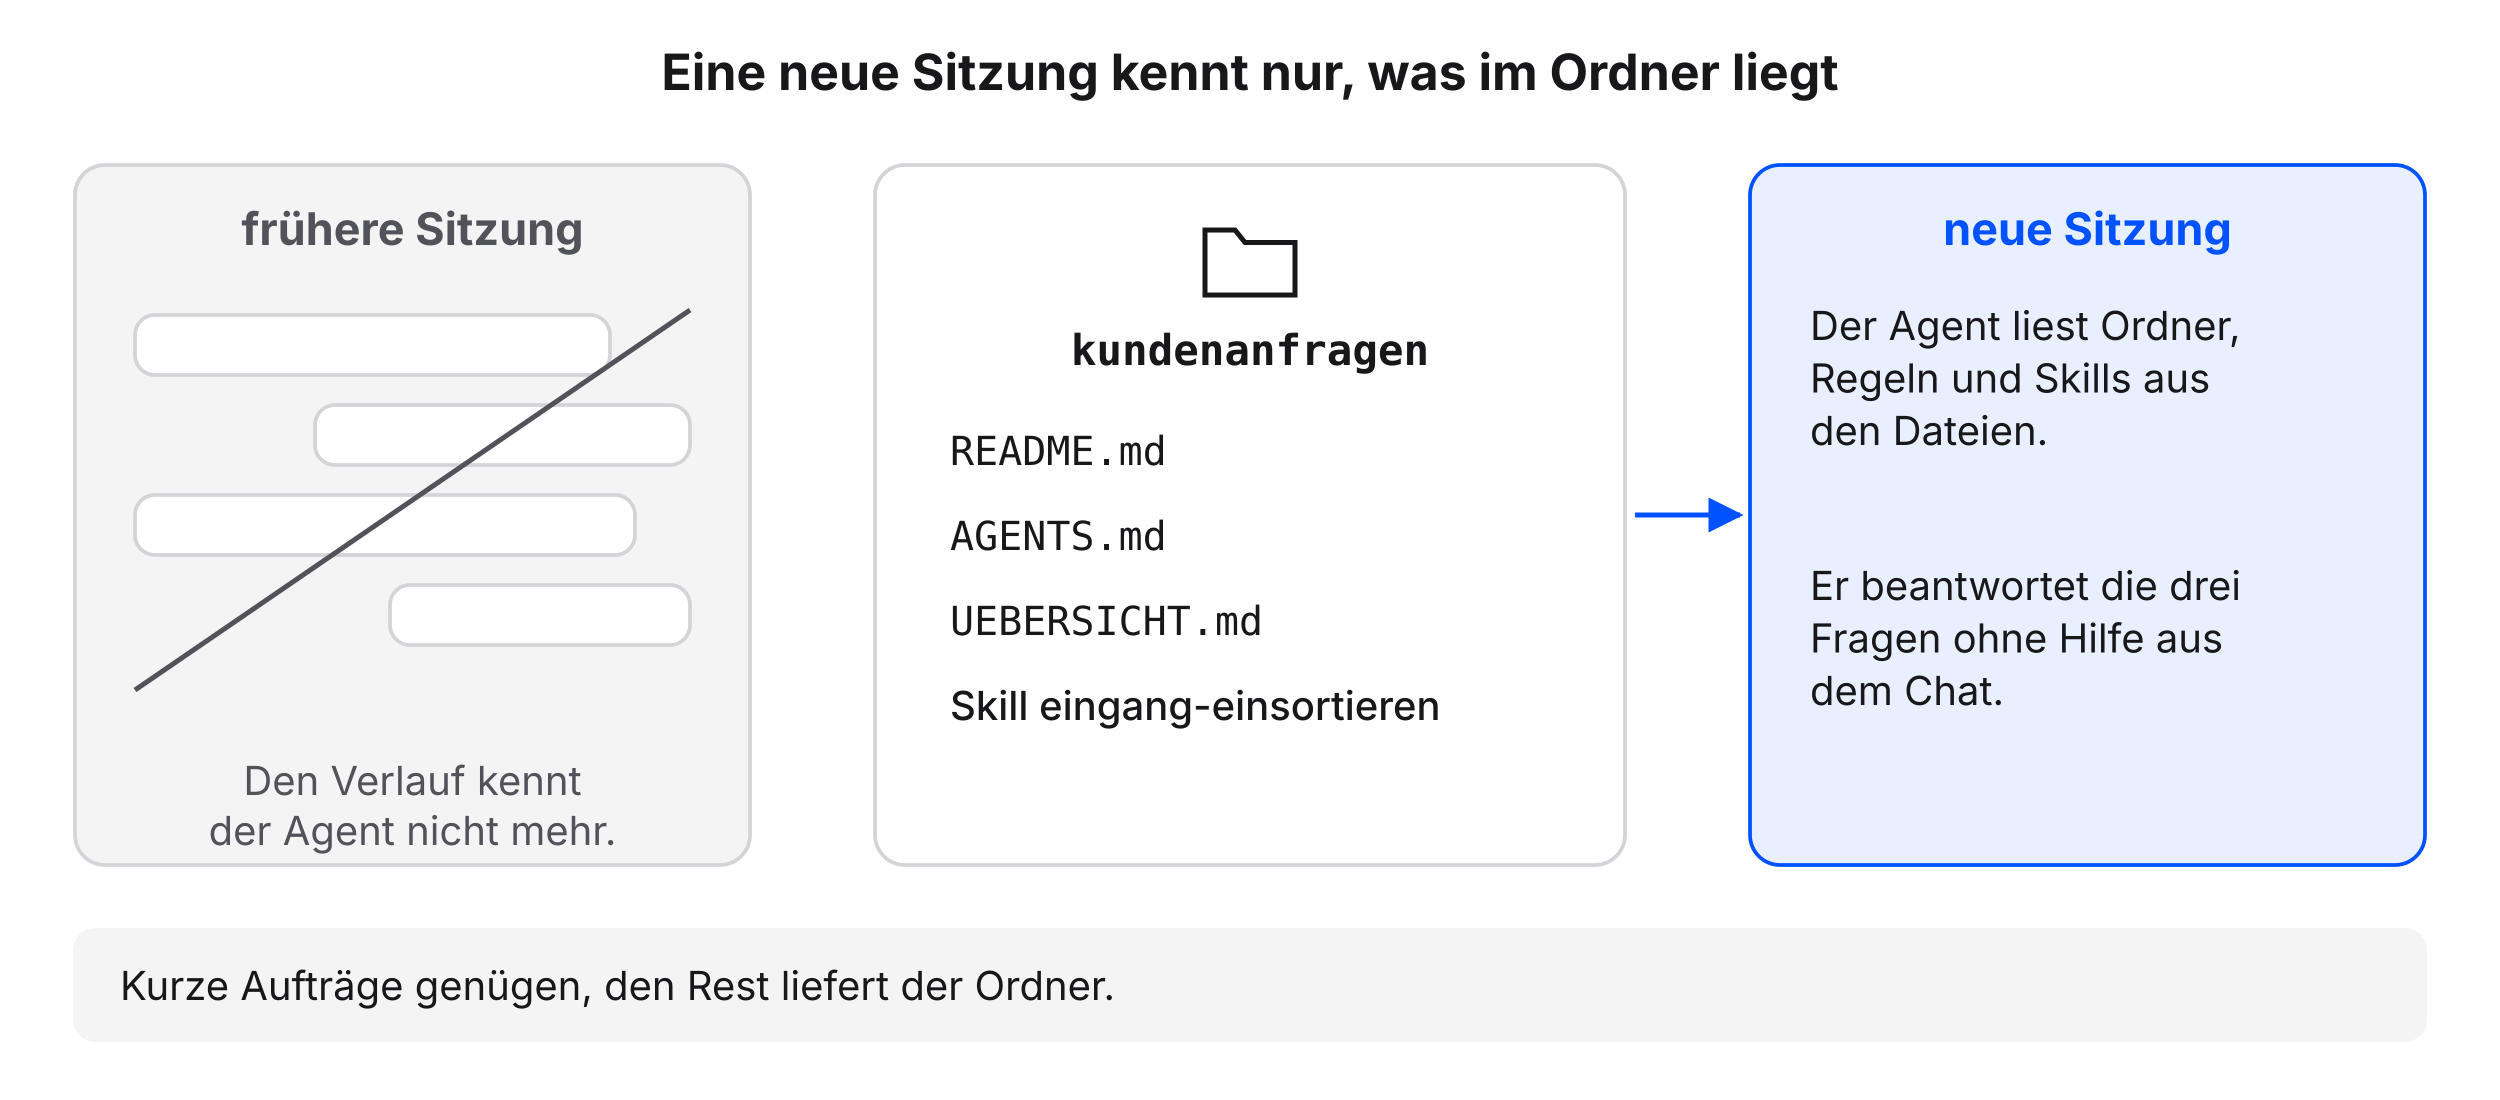
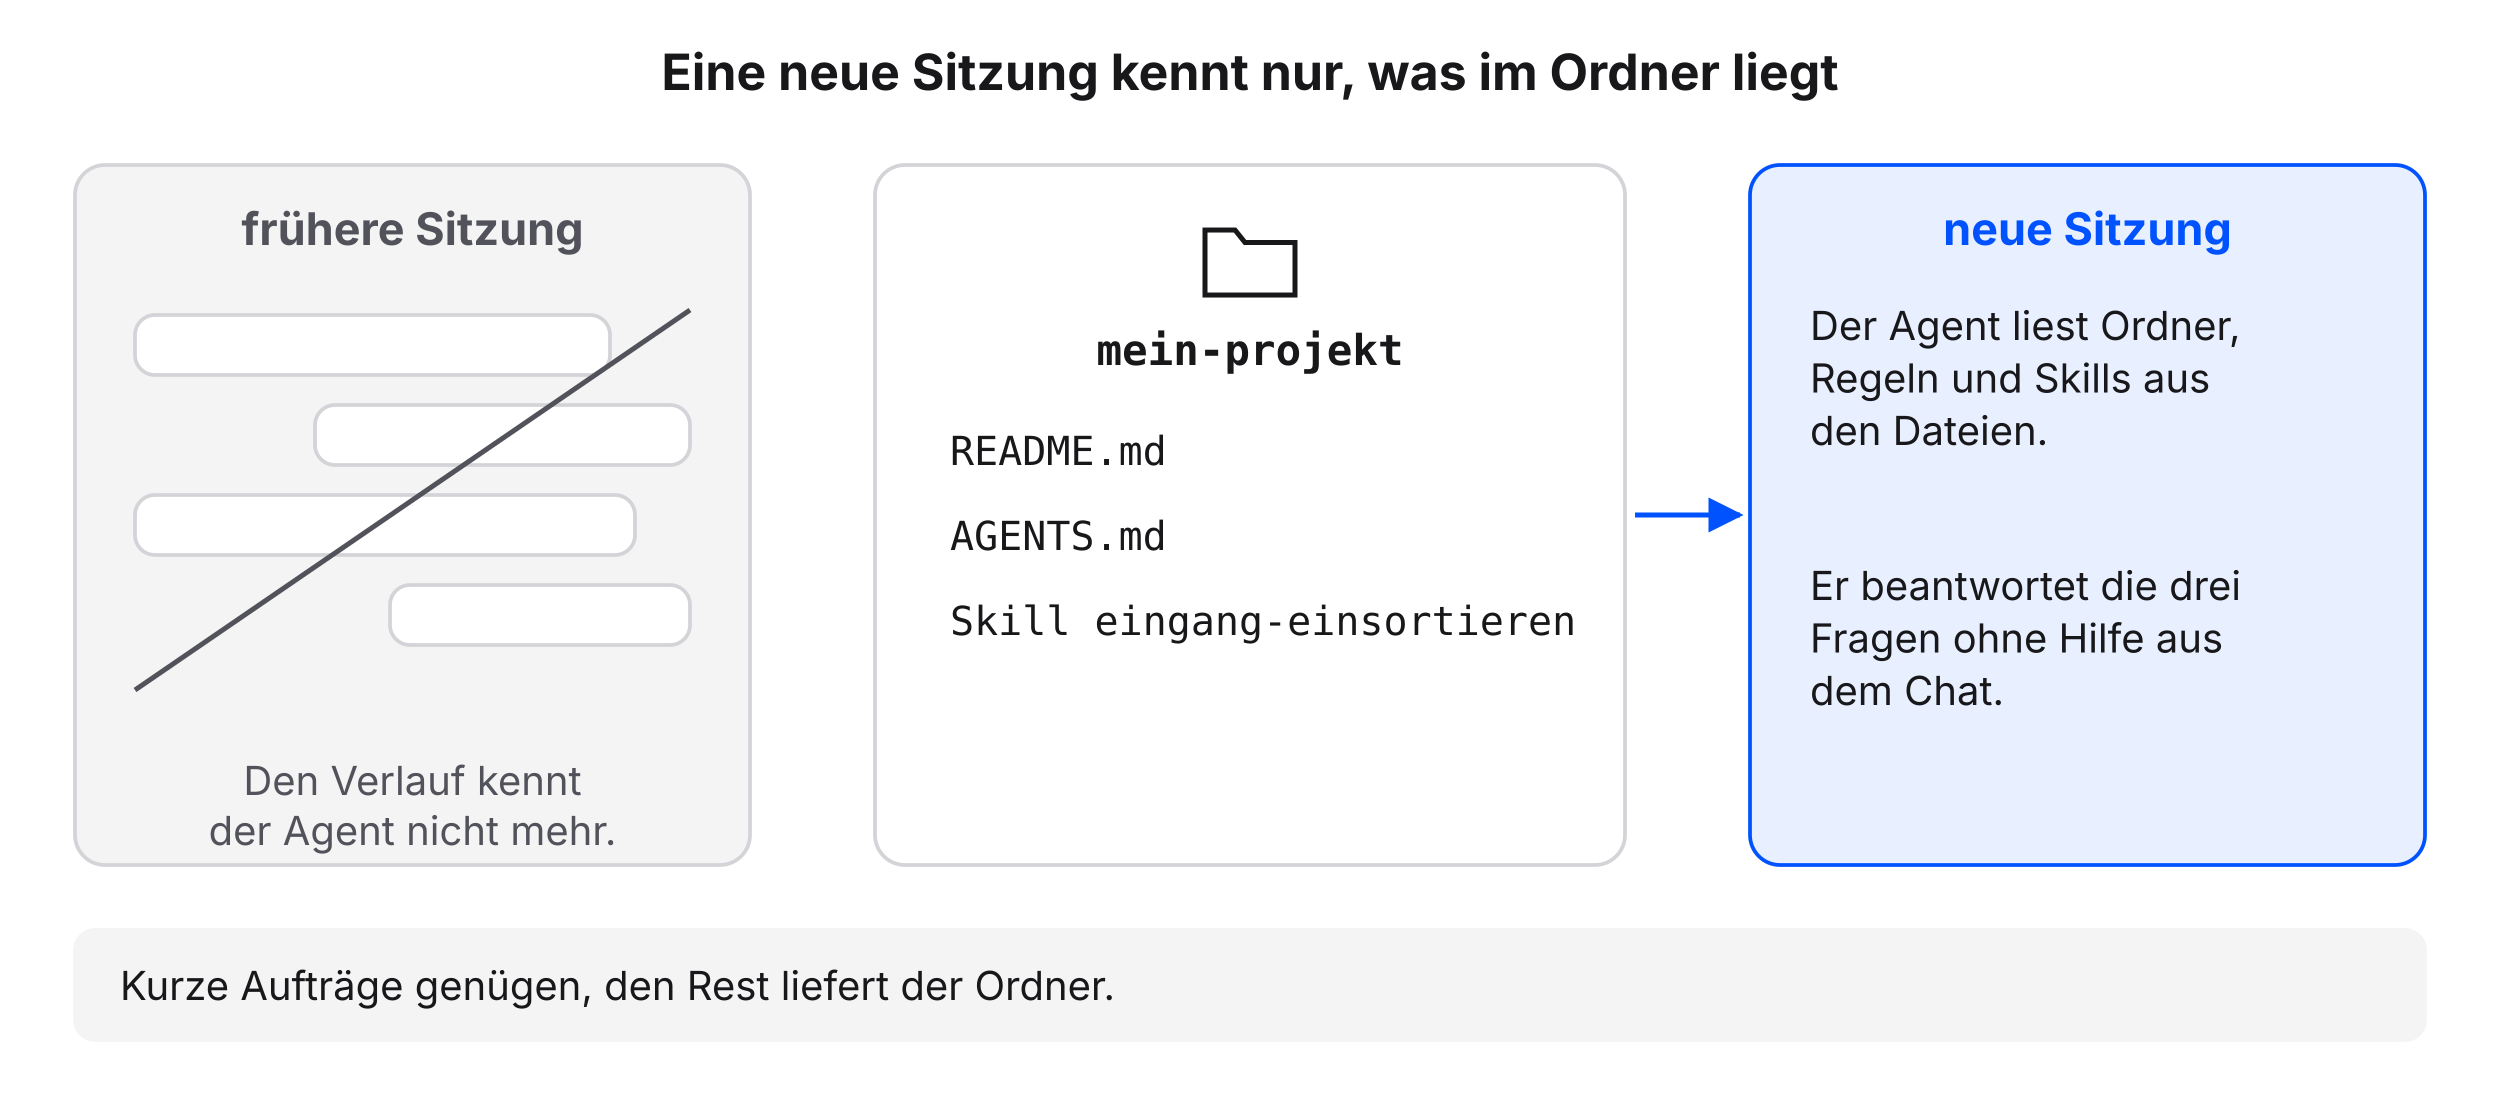
<svg xmlns="http://www.w3.org/2000/svg" viewBox="0 0 1000 440" width="1000" height="440">
  <defs>
    <marker id="a" viewBox="0 0 10 10" refX="9" refY="5" markerWidth="7" markerHeight="7" orient="auto">
      <path d="M0,0 L10,5 L0,10 z" fill="#52525b" />
    </marker>
    <marker id="ab" viewBox="0 0 10 10" refX="9" refY="5" markerWidth="7" markerHeight="7" orient="auto">
      <path d="M0,0 L10,5 L0,10 z" fill="#0052ff" />
    </marker>
  </defs>
  <rect width="1000" height="440" fill="#ffffff" />
  <text x="500" y="36" font-family="Inter, Helvetica, Arial, sans-serif" font-size="20" font-weight="700" fill="#18181b" text-anchor="middle" xml:space="preserve">Eine neue Sitzung kennt nur, was im Ordner liegt</text>
  <rect x="30" y="66" width="270" height="280" rx="12" fill="#f4f4f5" stroke="#d4d4d8" stroke-width="1.5" />
  <text x="165" y="98" font-family="Inter, Helvetica, Arial, sans-serif" font-size="18" font-weight="700" fill="#52525b" text-anchor="middle" xml:space="preserve">frühere Sitzung</text>
  <rect x="54" y="126" width="190" height="24" rx="8" fill="#ffffff" stroke="#d4d4d8" stroke-width="1.5" />
  <rect x="126" y="162" width="150" height="24" rx="8" fill="#ffffff" stroke="#d4d4d8" stroke-width="1.5" />
  <rect x="54" y="198" width="200" height="24" rx="8" fill="#ffffff" stroke="#d4d4d8" stroke-width="1.5" />
  <rect x="156" y="234" width="120" height="24" rx="8" fill="#ffffff" stroke="#d4d4d8" stroke-width="1.5" />
  <line x1="54" y1="276" x2="276" y2="124" stroke="#52525b" stroke-width="2" />
  <text x="165" y="318" font-family="Inter, Helvetica, Arial, sans-serif" font-size="16" font-weight="400" fill="#52525b" text-anchor="middle" xml:space="preserve">Den Verlauf kennt</text>
  <text x="165" y="338" font-family="Inter, Helvetica, Arial, sans-serif" font-size="16" font-weight="400" fill="#52525b" text-anchor="middle" xml:space="preserve">der Agent nicht mehr.</text>
  <rect x="350" y="66" width="300" height="280" rx="12" fill="#ffffff" stroke="#d4d4d8" stroke-width="1.5" />
  <path d="M482,92 L494,92 L498,97 L518,97 L518,118 L482,118 Z" stroke="#18181b" stroke-width="2" fill="#ffffff" />
-   <text x="500" y="146" font-family="ui-monospace, Menlo, monospace" font-size="17" font-weight="700" fill="#18181b" text-anchor="middle" xml:space="preserve">kundenanfragen</text>
+   <text x="500" y="146" font-family="ui-monospace, Menlo, monospace" font-size="17" font-weight="700" fill="#18181b" text-anchor="middle" xml:space="preserve">mein-projekt</text>
  <text x="380" y="186" font-family="ui-monospace, Menlo, monospace" font-size="16" font-weight="500" fill="#18181b" text-anchor="start" xml:space="preserve">README.md</text>
  <text x="380" y="220" font-family="ui-monospace, Menlo, monospace" font-size="16" font-weight="500" fill="#18181b" text-anchor="start" xml:space="preserve">AGENTS.md</text>
-   <text x="380" y="254" font-family="ui-monospace, Menlo, monospace" font-size="16" font-weight="500" fill="#18181b" text-anchor="start" xml:space="preserve">UEBERSICHT.md</text>
-   <text x="380" y="288" font-family="Inter, Helvetica, Arial, sans-serif" font-size="16" font-weight="500" fill="#18181b" text-anchor="start" xml:space="preserve">Skill eingang-einsortieren</text>
+   <text x="380" y="254" font-family="ui-monospace, Menlo, monospace" font-size="16" font-weight="500" fill="#18181b" text-anchor="start" xml:space="preserve">Skill eingang-einsortieren</text>
  <rect x="700" y="66" width="270" height="280" rx="12" fill="#e8efff" stroke="#0052ff" stroke-width="1.5" />
  <text x="835" y="98" font-family="Inter, Helvetica, Arial, sans-serif" font-size="18" font-weight="700" fill="#0052ff" text-anchor="middle" xml:space="preserve">neue Sitzung</text>
  <text x="724" y="136" font-family="Inter, Helvetica, Arial, sans-serif" font-size="16" font-weight="400" fill="#18181b" text-anchor="start" xml:space="preserve">Der Agent liest Ordner,</text>
  <text x="724" y="157" font-family="Inter, Helvetica, Arial, sans-serif" font-size="16" font-weight="400" fill="#18181b" text-anchor="start" xml:space="preserve">Regeln und Skills aus</text>
  <text x="724" y="178" font-family="Inter, Helvetica, Arial, sans-serif" font-size="16" font-weight="400" fill="#18181b" text-anchor="start" xml:space="preserve">den Dateien.</text>
  <text x="724" y="240" font-family="Inter, Helvetica, Arial, sans-serif" font-size="16" font-weight="400" fill="#18181b" text-anchor="start" xml:space="preserve">Er beantwortet die drei</text>
  <text x="724" y="261" font-family="Inter, Helvetica, Arial, sans-serif" font-size="16" font-weight="400" fill="#18181b" text-anchor="start" xml:space="preserve">Fragen ohne Hilfe aus</text>
  <text x="724" y="282" font-family="Inter, Helvetica, Arial, sans-serif" font-size="16" font-weight="400" fill="#18181b" text-anchor="start" xml:space="preserve">dem Chat.</text>
  <line x1="654" y1="206" x2="696" y2="206" stroke="#0052ff" stroke-width="2" marker-end="url(#ab)" />
  <rect x="30" y="372" width="940" height="44" rx="8" fill="#f4f4f5" stroke="#f4f4f5" stroke-width="1.5" />
  <text x="48" y="400.0" font-family="Inter, Helvetica, Arial, sans-serif" font-size="16" font-weight="400" fill="#18181b" text-anchor="start" xml:space="preserve">Kurze Aufträge genügen, den Rest liefert der Ordner.</text>
</svg>
